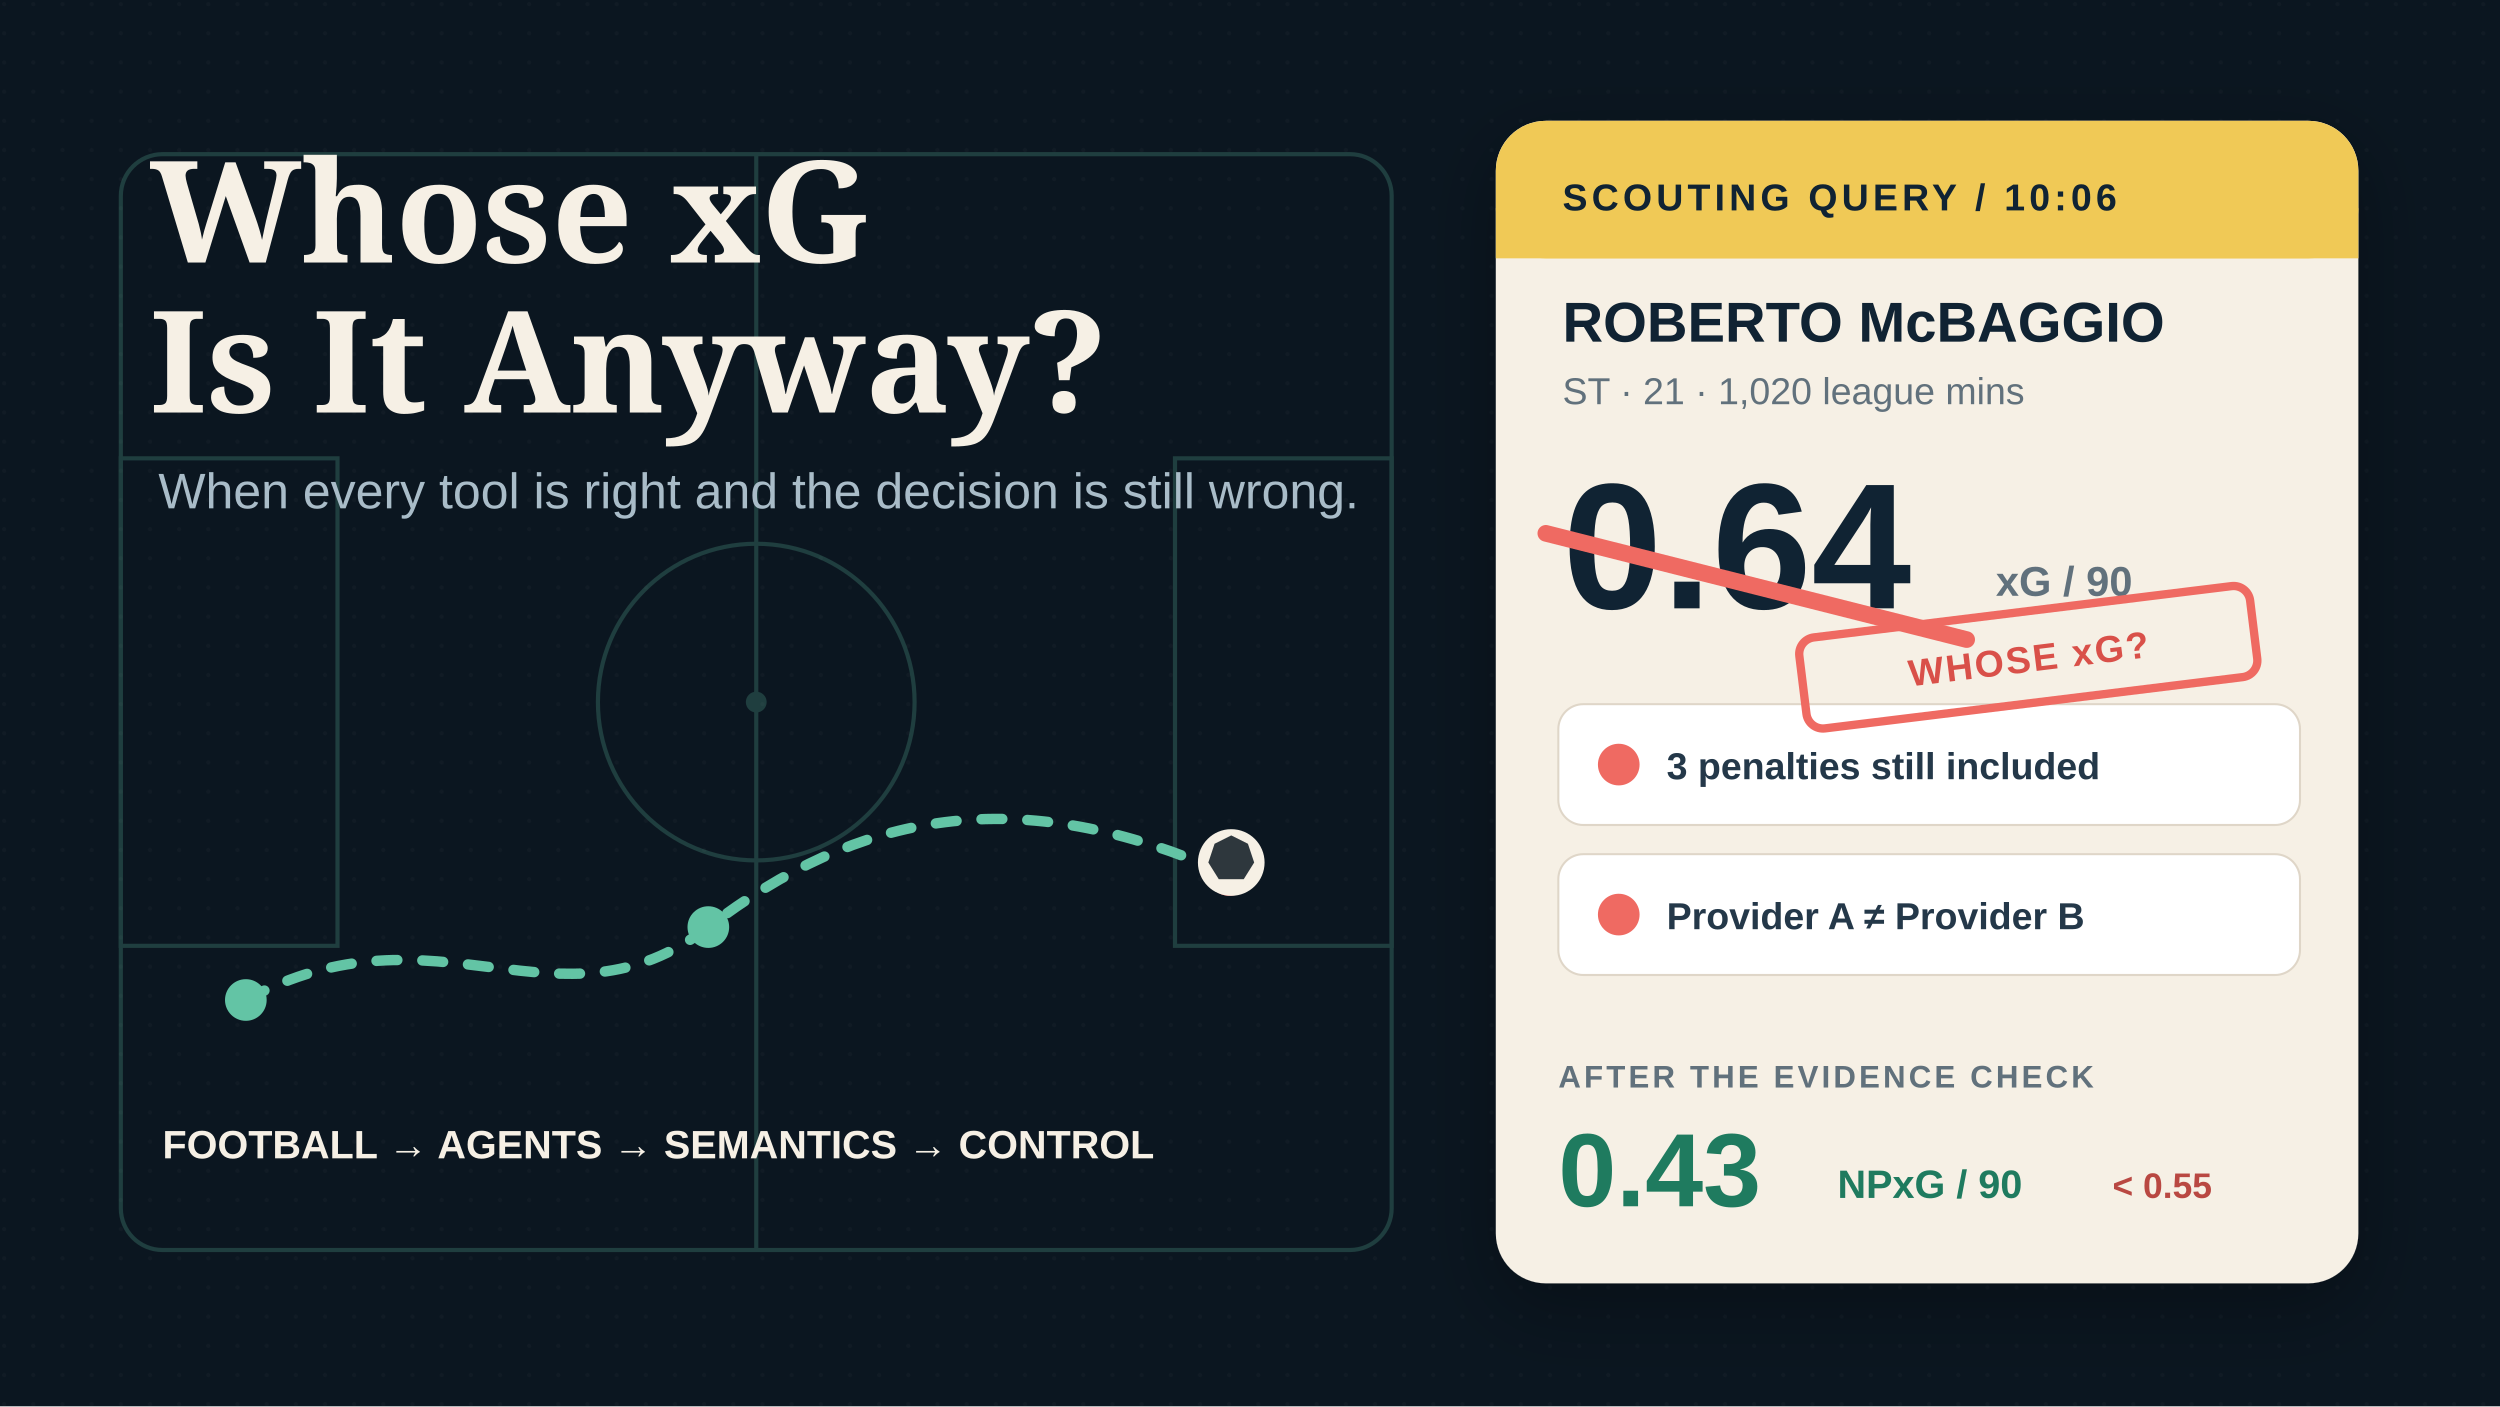
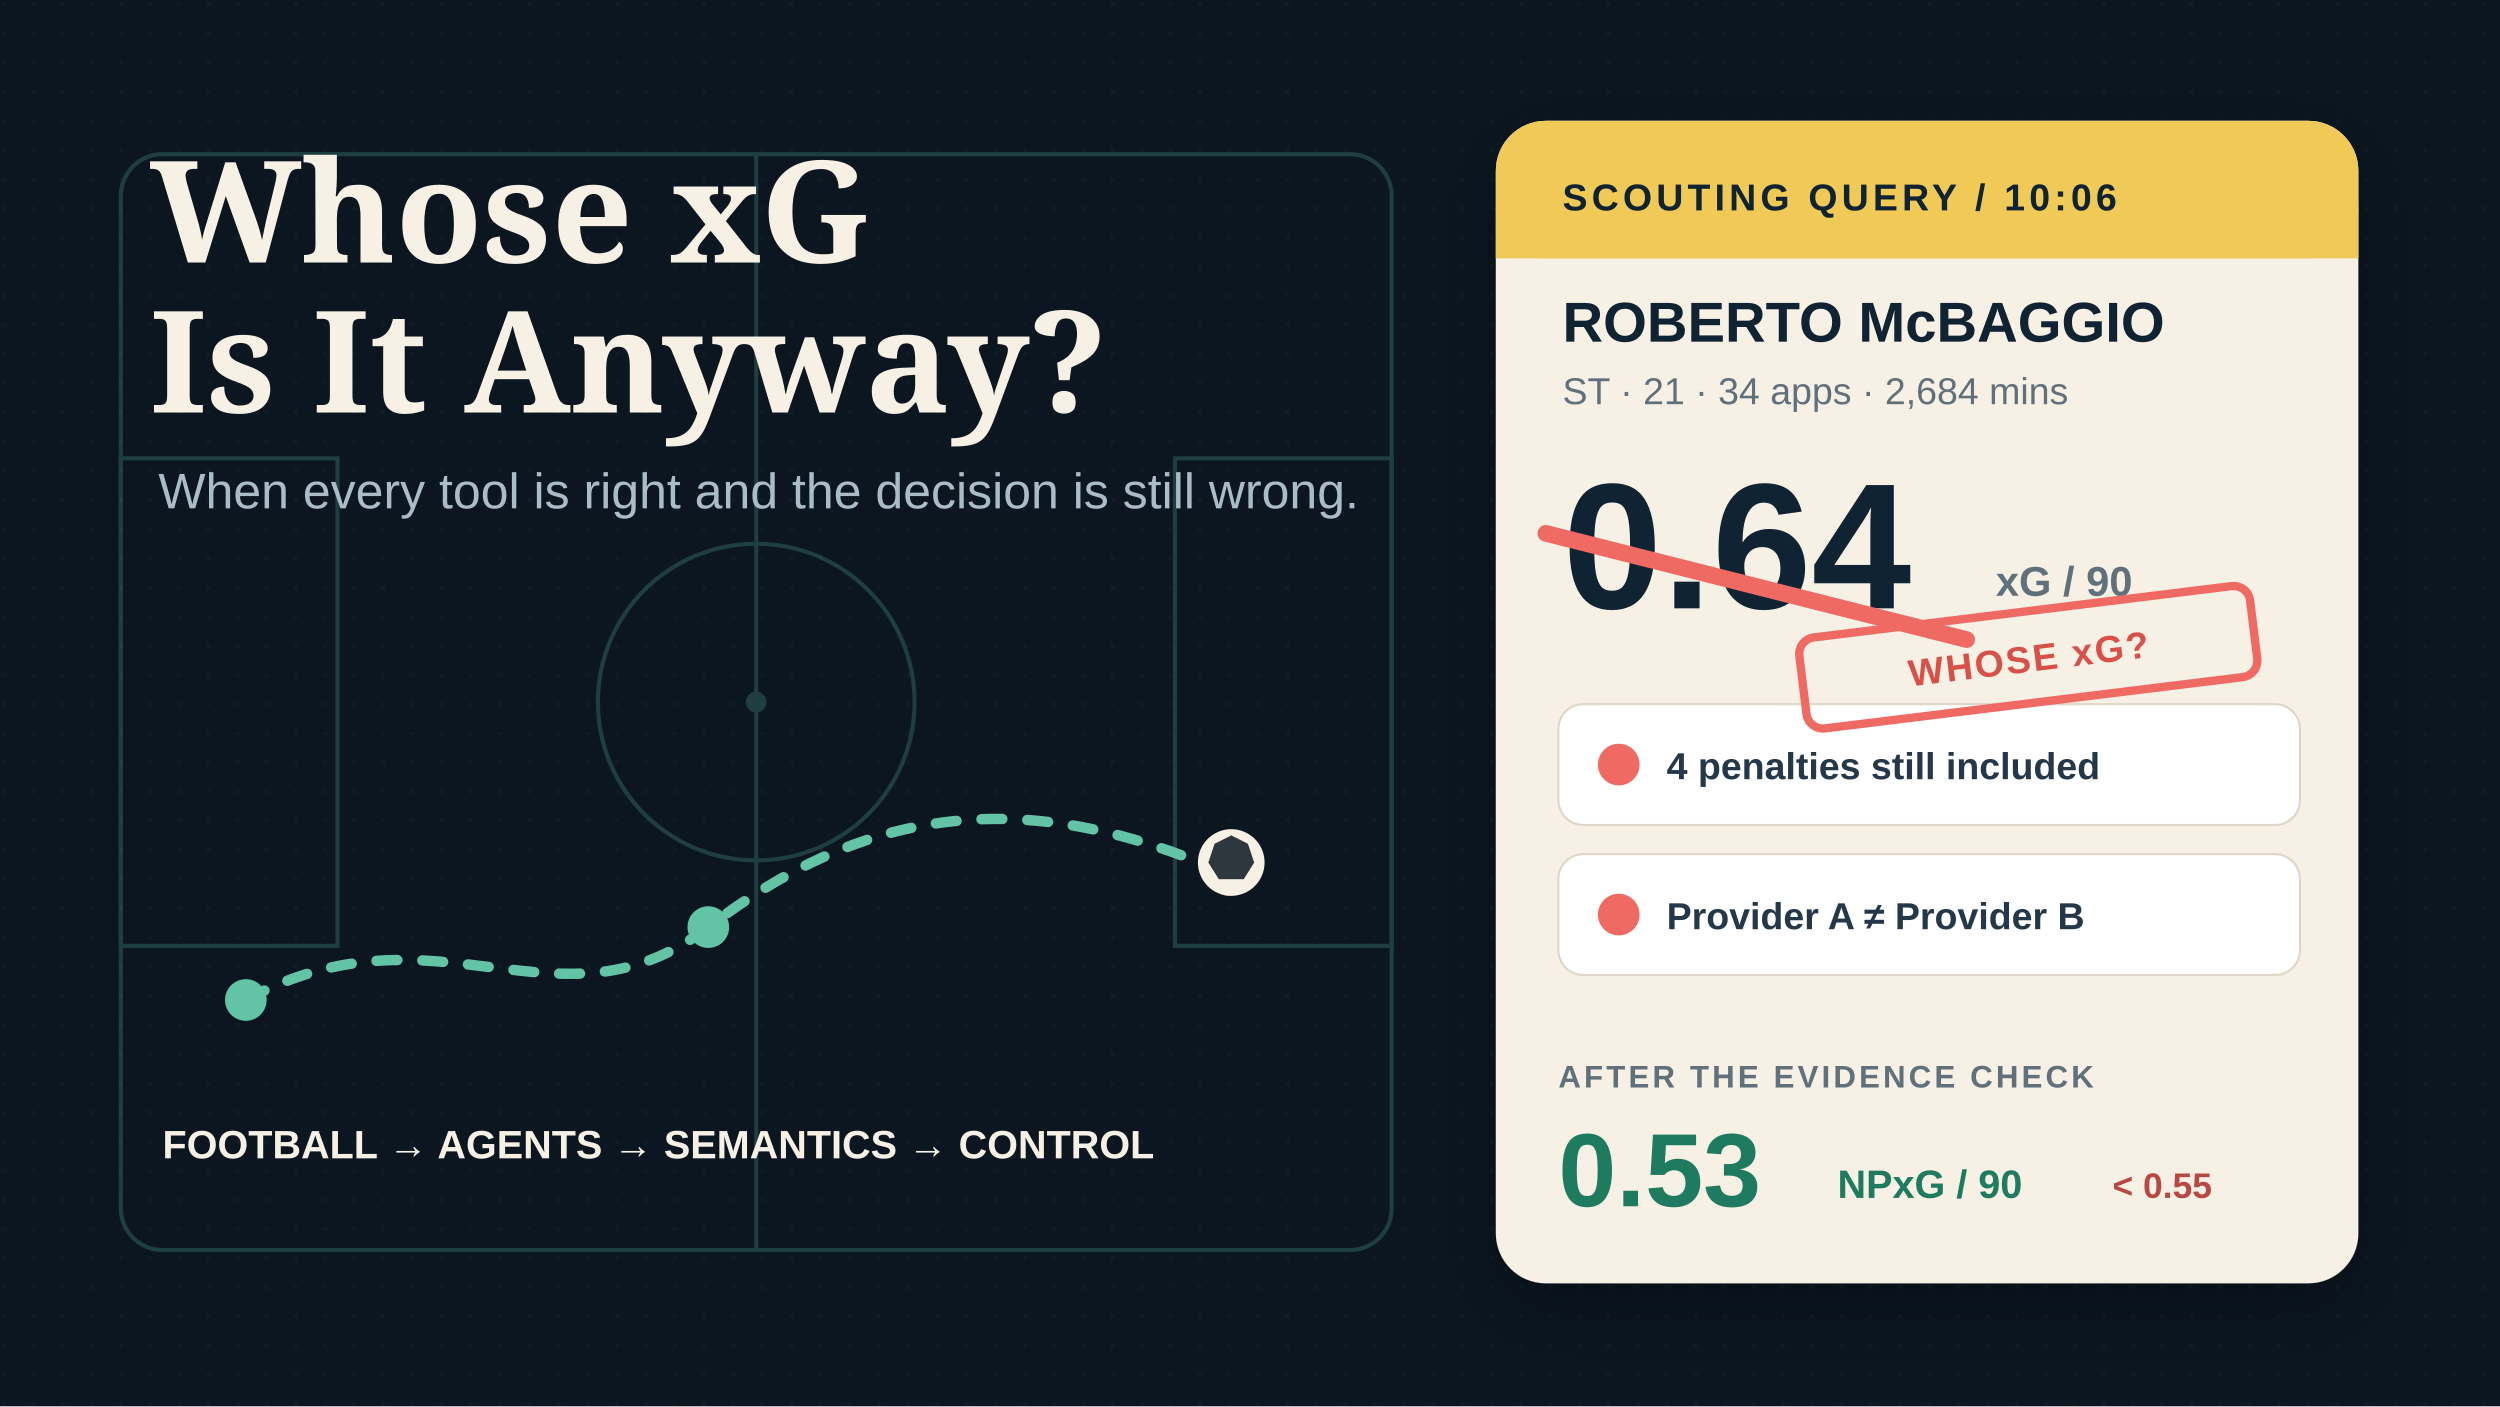
<svg xmlns="http://www.w3.org/2000/svg" width="1200" height="675" viewBox="0 0 1200 675">
  <rect width="1200" height="675" fill="#0b1620" />
  <defs>
    <filter id="shadow" x="-20%" y="-20%" width="140%" height="140%">
      <feDropShadow dx="0" dy="12" stdDeviation="18" flood-color="#000" flood-opacity=".28" />
    </filter>
    <pattern id="grain" width="14" height="14" patternUnits="userSpaceOnUse">
      <circle cx="2" cy="2" r="1" fill="#ffffff" opacity=".025" />
    </pattern>
  </defs>
  <rect width="1200" height="675" fill="url(#grain)" />
  <g opacity=".23" stroke="#63c4a5" fill="none" stroke-width="2">
    <rect x="58" y="74" width="610" height="526" rx="20" />
    <line x1="363" y1="74" x2="363" y2="600" />
    <circle cx="363" cy="337" r="76" />
    <rect x="58" y="220" width="104" height="234" />
    <rect x="564" y="220" width="104" height="234" />
    <circle cx="363" cy="337" r="4" fill="#63c4a5" />
  </g>
  <text x="72" y="126" fill="#f6f0e5" font-family="Georgia,serif" font-size="68" font-weight="700">Whose xG</text>
  <text x="72" y="198" fill="#f6f0e5" font-family="Georgia,serif" font-size="68" font-weight="700">Is It Anyway?</text>
  <text x="76" y="244" fill="#a9bcc8" font-family="Arial,Helvetica,sans-serif" font-size="24">When every tool is right and the decision is still wrong.</text>
  <path d="M118 480 C210 430 268 500 340 445 S488 374 590 420" fill="none" stroke="#63c4a5" stroke-width="5" stroke-linecap="round" stroke-dasharray="10 12" />
  <circle cx="118" cy="480" r="10" fill="#63c4a5" />
  <circle cx="340" cy="445" r="10" fill="#63c4a5" />
  <circle cx="590" cy="420" r="10" fill="#ef6a62" />
  <g transform="translate(575 398)">
    <circle cx="16" cy="16" r="16" fill="#f6f0e5" />
    <path d="M8 7 l8-4 8 4 3 9-5 8H10l-5-8z" fill="#0b1620" opacity=".85" />
  </g>
  <text x="78" y="556" fill="#f6f0e5" font-family="Arial,Helvetica,sans-serif" font-size="19" font-weight="700">FOOTBALL → AGENTS → SEMANTICS → CONTROL</text>
  <g filter="url(#shadow)">
    <rect x="718" y="58" width="414" height="558" rx="24" fill="#f6f0e5" />
    <rect x="718" y="58" width="414" height="66" rx="24" fill="#f0c957" />
    <rect x="718" y="100" width="414" height="24" fill="#f0c957" />
  </g>
  <text x="750" y="101" fill="#102333" font-family="Arial,Helvetica,sans-serif" font-size="18" font-weight="800" letter-spacing="2">SCOUTING QUERY / 10:06</text>
  <text x="750" y="164" fill="#102333" font-family="Arial,Helvetica,sans-serif" font-size="27" font-weight="800">ROBERTO McBAGGIO</text>
-   <text x="750" y="194" fill="#61717c" font-family="Arial,Helvetica,sans-serif" font-size="18">ST · 21 · 1,020 league mins</text>
+   <text x="750" y="194" fill="#61717c" font-family="Arial,Helvetica,sans-serif" font-size="18">ST · 21 · 34 apps · 2,684 mins</text>
  <text x="750" y="292" fill="#102333" font-family="Arial,Helvetica,sans-serif" font-size="86" font-weight="900">0.64</text>
  <text x="958" y="286" fill="#61717c" font-family="Arial,Helvetica,sans-serif" font-size="20" font-weight="700">xG / 90</text>
  <line x1="742" y1="256" x2="944" y2="307" stroke="#ef6a62" stroke-width="8" stroke-linecap="round" />
  <rect x="748" y="338" width="356" height="58" rx="12" fill="#fff" stroke="#dfd6c8" />
  <circle cx="777" cy="367" r="10" fill="#ef6a62" />
-   <text x="800" y="374" fill="#243849" font-family="Arial,Helvetica,sans-serif" font-size="18" font-weight="700">3 penalties still included</text>
+   <text x="800" y="374" fill="#243849" font-family="Arial,Helvetica,sans-serif" font-size="18" font-weight="700">4 penalties still included</text>
  <rect x="748" y="410" width="356" height="58" rx="12" fill="#fff" stroke="#dfd6c8" />
  <circle cx="777" cy="439" r="10" fill="#ef6a62" />
  <text x="800" y="446" fill="#243849" font-family="Arial,Helvetica,sans-serif" font-size="18" font-weight="700">Provider A ≠ Provider B</text>
  <text x="748" y="522" fill="#61717c" font-family="Arial,Helvetica,sans-serif" font-size="15" font-weight="700" letter-spacing="1.5">AFTER THE EVIDENCE CHECK</text>
-   <text x="748" y="579" fill="#1f7b5f" font-family="Arial,Helvetica,sans-serif" font-size="50" font-weight="900">0.43</text>
+   <text x="748" y="579" fill="#1f7b5f" font-family="Arial,Helvetica,sans-serif" font-size="50" font-weight="900">0.53</text>
  <text x="882" y="575" fill="#1f7b5f" font-family="Arial,Helvetica,sans-serif" font-size="19" font-weight="800">NPxG / 90</text>
  <text x="1014" y="575" fill="#b94842" font-family="Arial,Helvetica,sans-serif" font-size="17" font-weight="800">&lt; 0.55</text>
  <g transform="rotate(-7 920 314)">
    <rect x="864" y="300" width="218" height="44" rx="8" fill="none" stroke="#ef6a62" stroke-width="4" />
    <text x="973" y="329" text-anchor="middle" fill="#d95049" font-family="Arial,Helvetica,sans-serif" font-size="18" font-weight="900" letter-spacing="1">WHOSE xG?</text>
  </g>
</svg>
